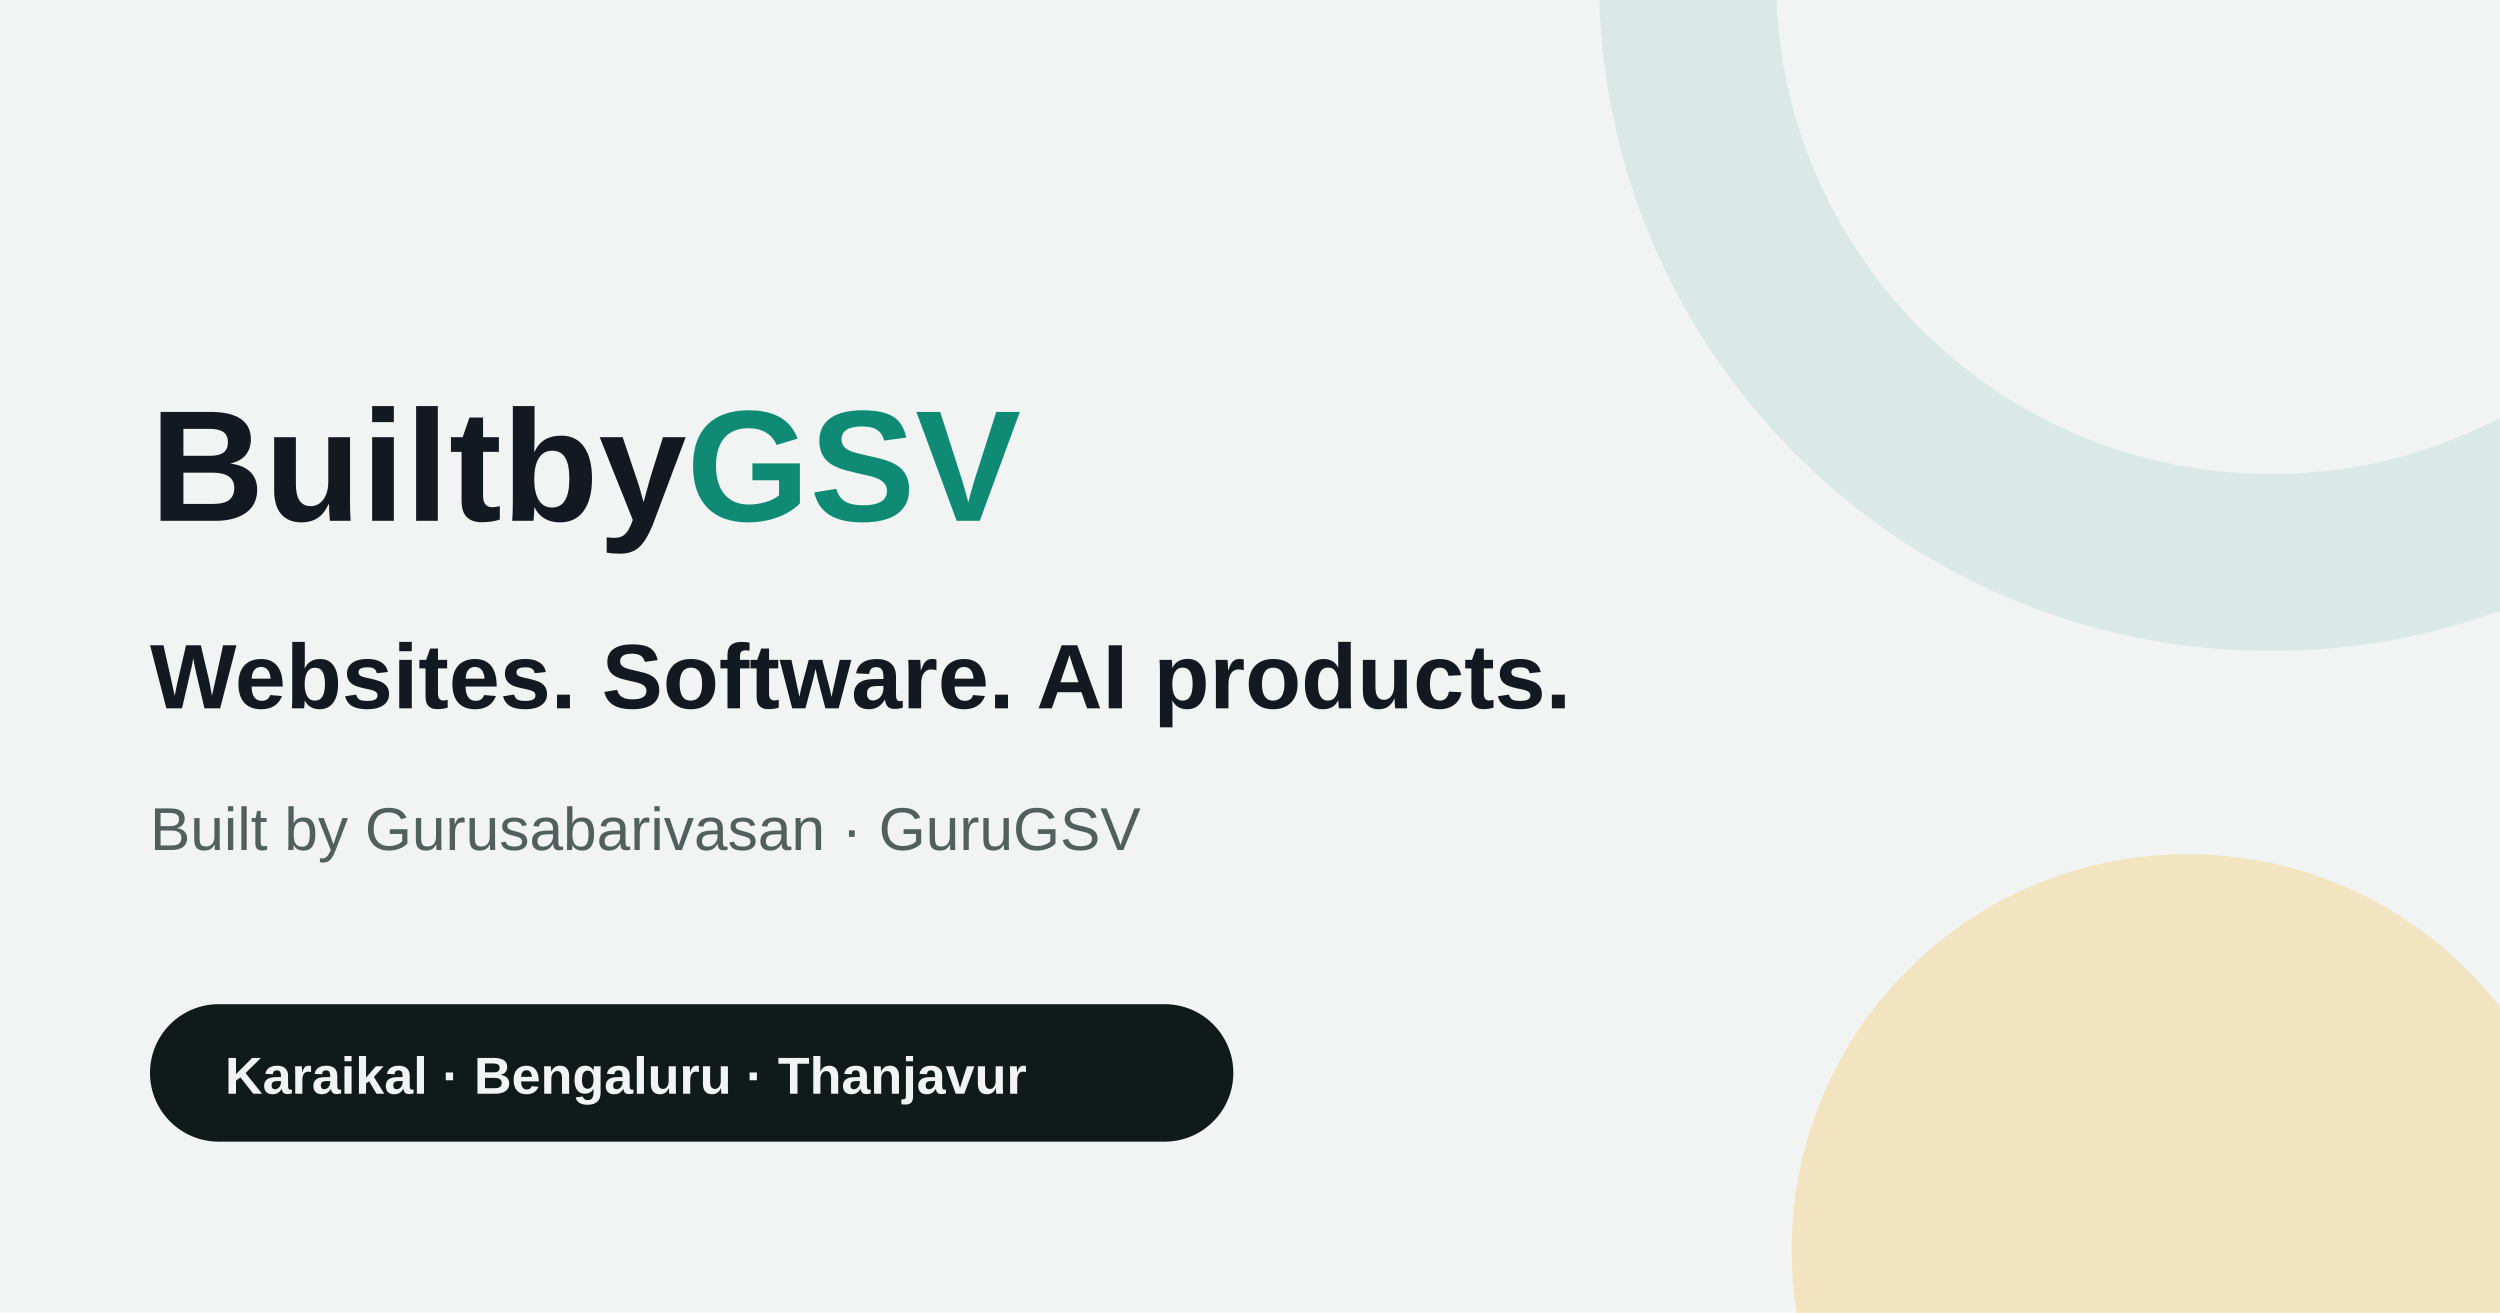
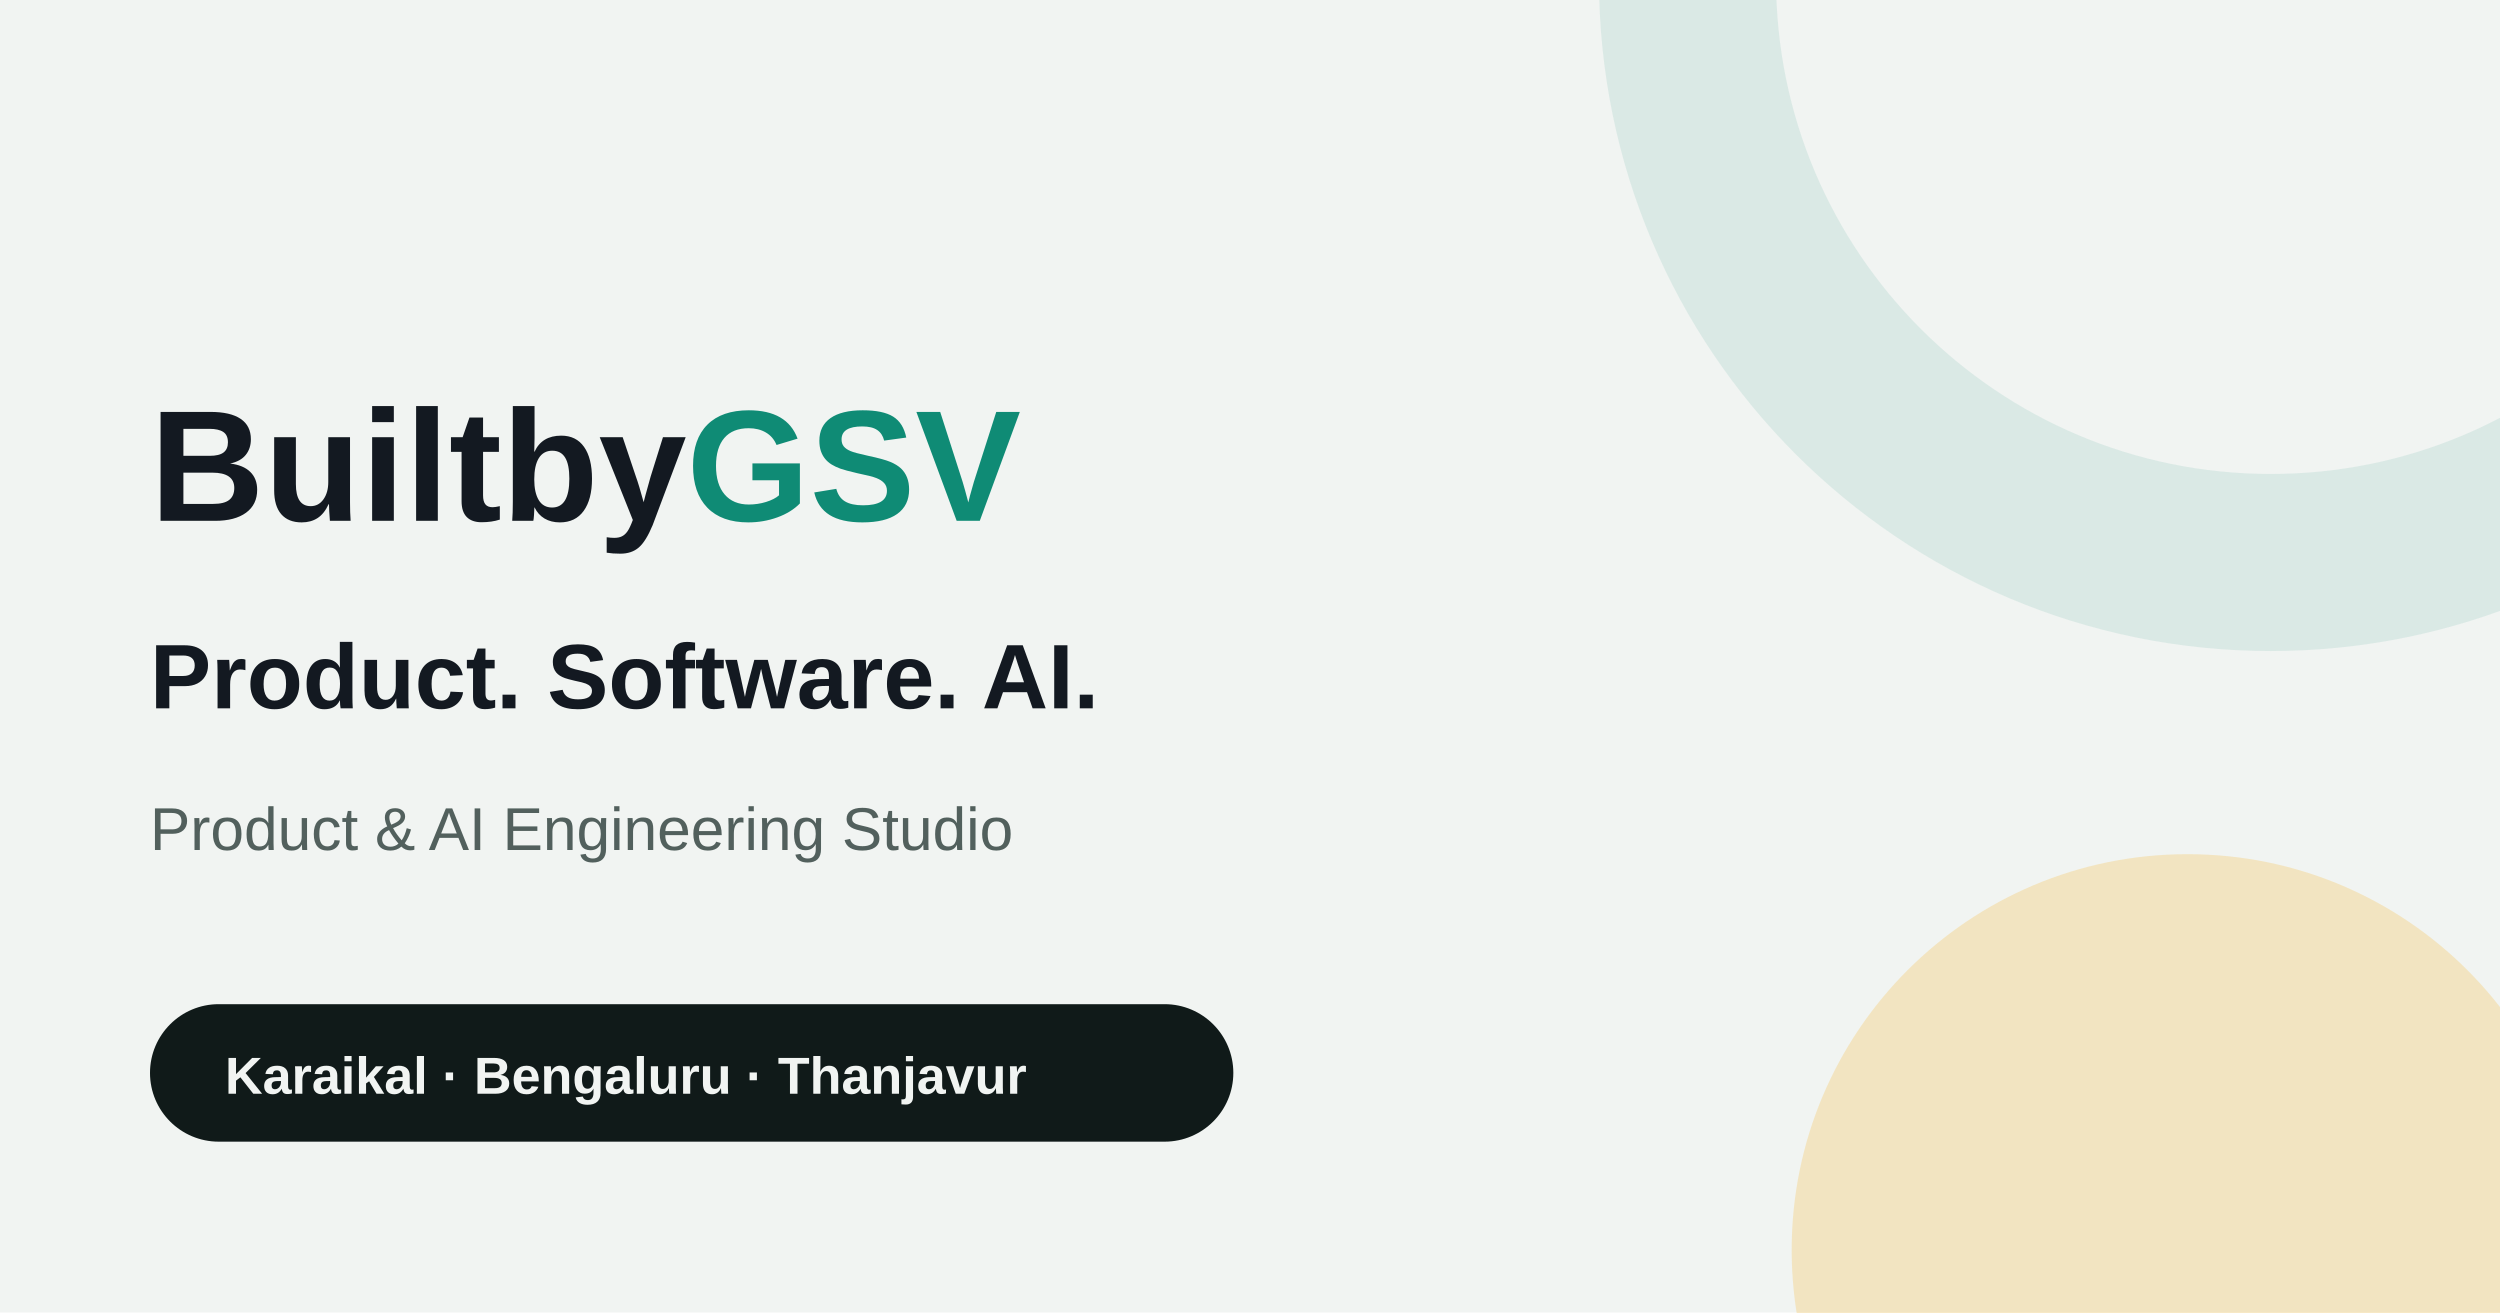
<svg xmlns="http://www.w3.org/2000/svg" width="1200" height="630" viewBox="0 0 1200 630">
  <rect width="1200" height="630" fill="#F1F4F2" />
  <circle cx="1090" cy="-10" r="280" fill="none" stroke="#0F8B75" stroke-opacity=".10" stroke-width="85" />
  <circle cx="1050" cy="600" r="190" fill="#F3C258" fill-opacity=".32" />
  <text x="72" y="250" fill="#131921" font-family="Arial, sans-serif" font-size="76" font-weight="800">Builtby<tspan fill="#0F8B75">GSV</tspan>
  </text>
-   <text x="72" y="340" fill="#131921" font-family="Arial, sans-serif" font-size="44" font-weight="700">Websites. Software. AI products.</text>
-   <text x="72" y="408" fill="#52605D" font-family="Arial, sans-serif" font-size="29" font-weight="500">Built by Gurusabarivasan · GuruGSV</text>
+   <text x="72" y="340" fill="#131921" font-family="Arial, sans-serif" font-size="44" font-weight="700">Product. Software. AI.</text>
+   <text x="72" y="408" fill="#52605D" font-family="Arial, sans-serif" font-size="29" font-weight="500">Product &amp; AI Engineering Studio</text>
  <rect x="72" y="482" width="520" height="66" rx="33" fill="#101A19" />
  <text x="108" y="525" fill="#F1F4F2" font-family="Arial, sans-serif" font-size="25" font-weight="700">Karaikal · Bengaluru · Thanjavur</text>
</svg>
